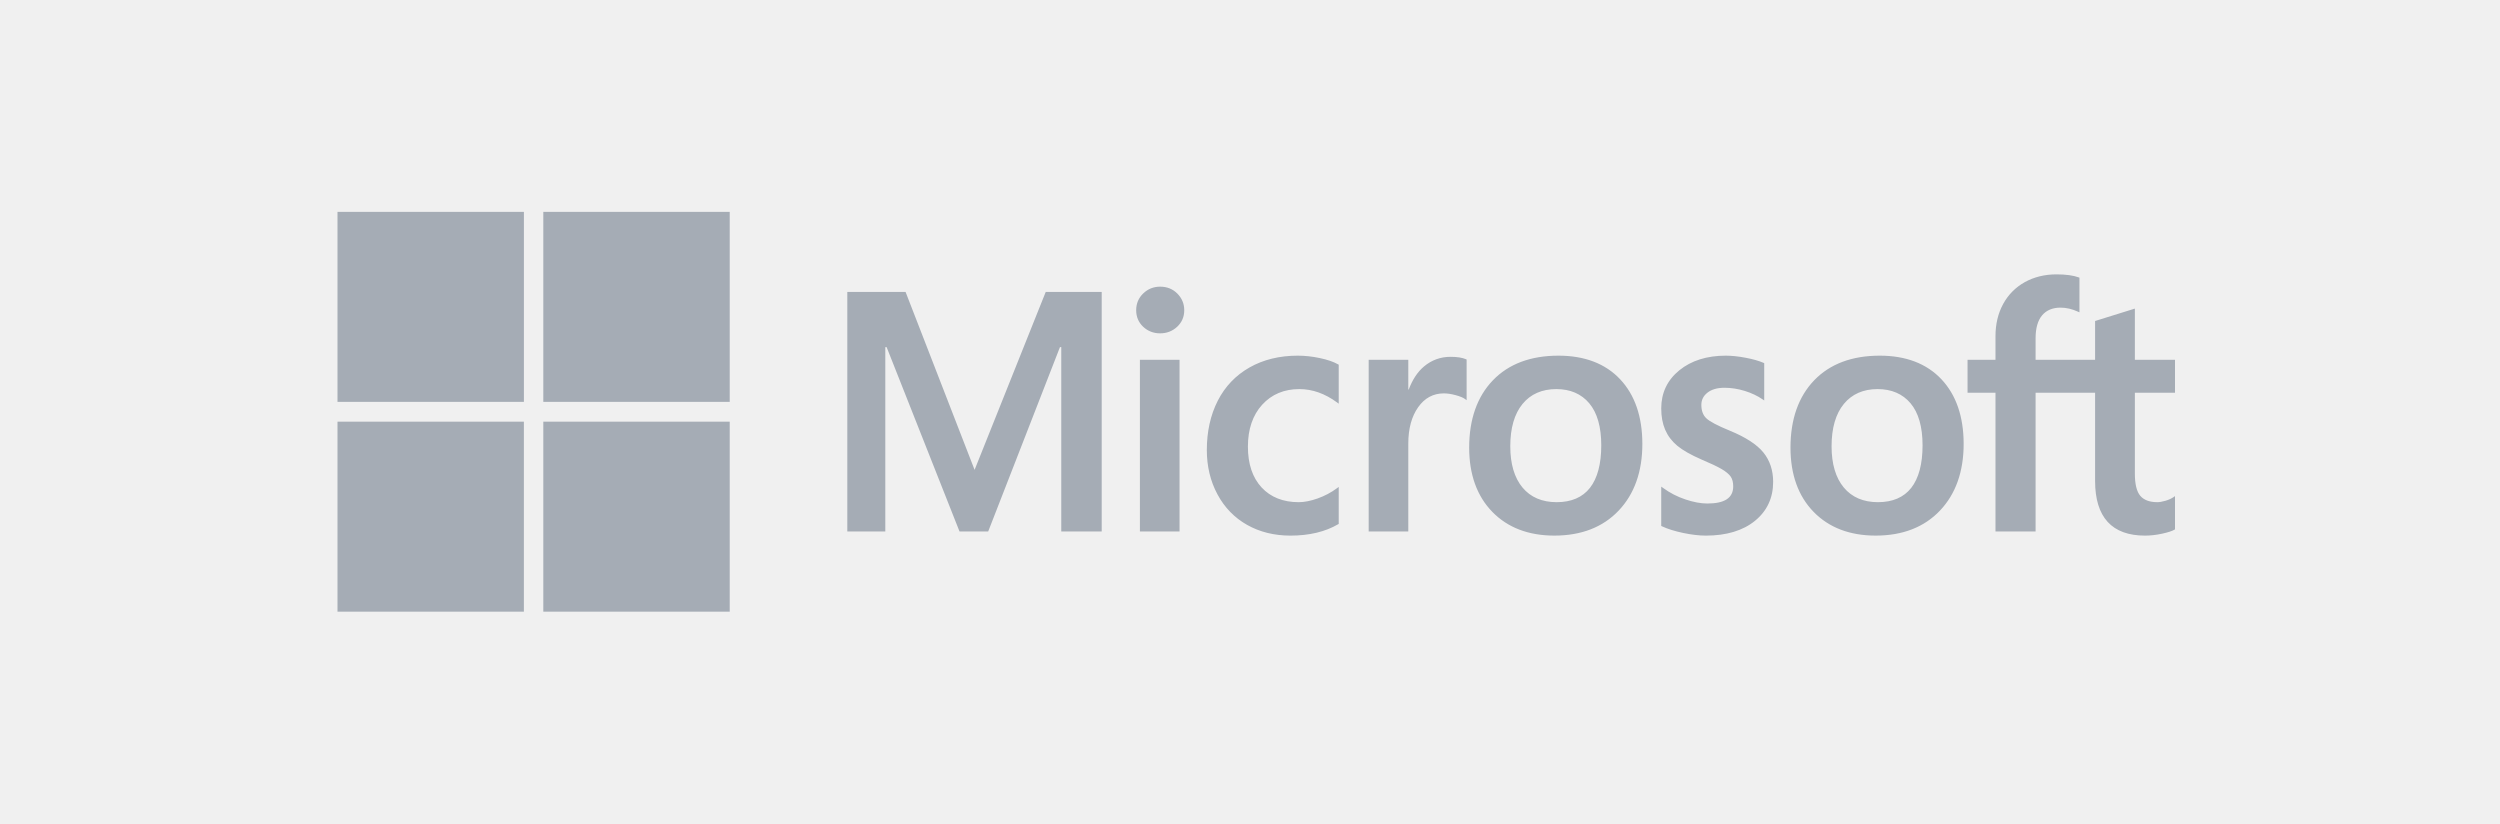
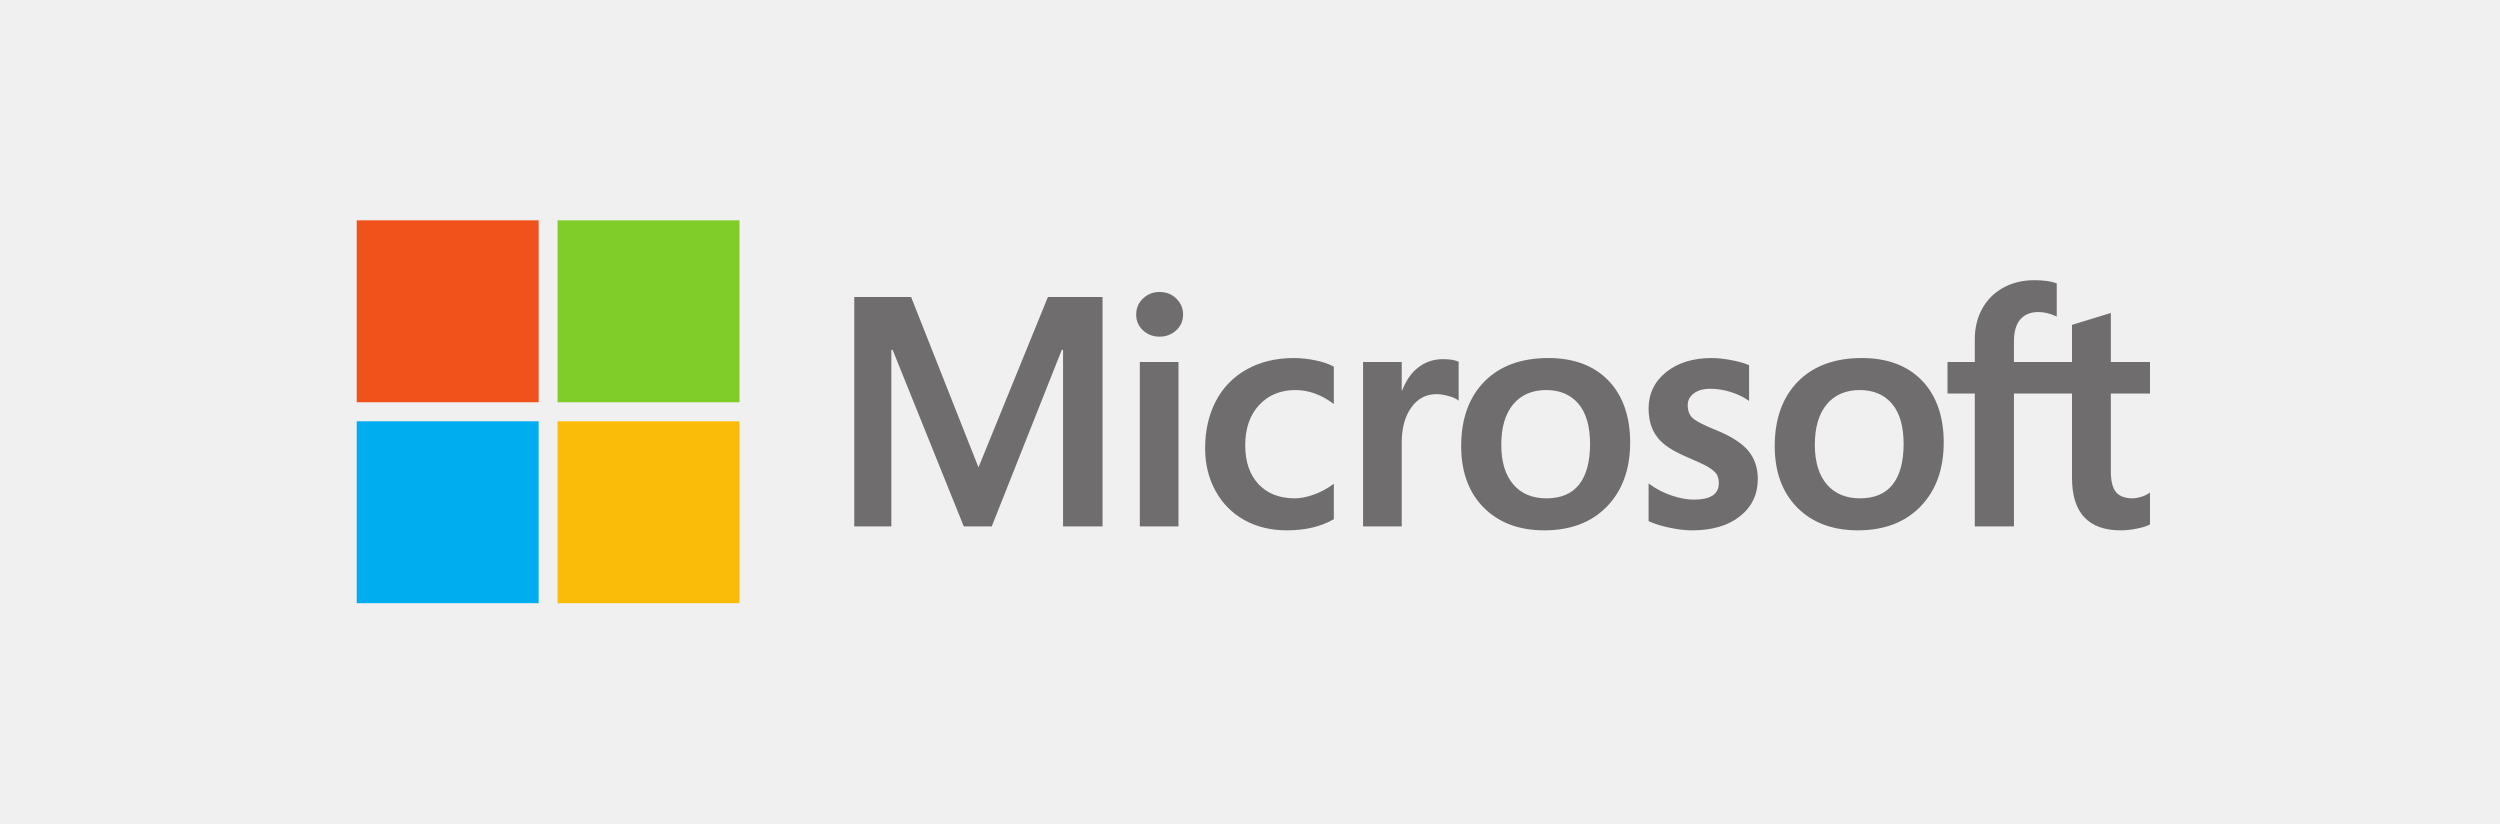
<svg xmlns="http://www.w3.org/2000/svg" width="170" height="56" viewBox="0 0 170 56" fill="none">
  <g clip-path="url(#clip0_1833_14647)">
-     <path d="M147.9 26.706V24.466H145.171V20.984L145.079 21.013L142.516 21.812L142.466 21.828V24.466H138.42V22.997C138.42 22.312 138.571 21.789 138.866 21.439C139.16 21.094 139.581 20.919 140.117 20.919C140.502 20.919 140.901 21.011 141.302 21.194L141.403 21.24V18.881L141.356 18.863C140.981 18.726 140.472 18.657 139.84 18.657C139.044 18.657 138.321 18.834 137.69 19.183C137.059 19.534 136.563 20.034 136.215 20.67C135.869 21.305 135.693 22.038 135.693 22.85V24.466H133.793V26.706H135.693V36.14H138.42V26.706H142.466V32.701C142.466 35.17 143.609 36.422 145.863 36.422C146.233 36.422 146.623 36.377 147.021 36.291C147.426 36.202 147.702 36.113 147.864 36.018L147.9 35.996V33.736L147.789 33.811C147.641 33.911 147.457 33.994 147.241 34.055C147.024 34.117 146.842 34.148 146.702 34.148C146.174 34.148 145.783 34.003 145.541 33.717C145.296 33.428 145.171 32.923 145.171 32.217V26.706H147.9ZM127.701 34.148C126.711 34.148 125.931 33.814 125.381 33.155C124.827 32.492 124.547 31.548 124.547 30.348C124.547 29.11 124.827 28.142 125.381 27.468C125.931 26.798 126.704 26.458 127.679 26.458C128.625 26.458 129.378 26.783 129.917 27.423C130.459 28.067 130.734 29.029 130.734 30.281C130.734 31.548 130.475 32.522 129.965 33.174C129.459 33.82 128.697 34.148 127.701 34.148V34.148ZM127.822 24.185C125.934 24.185 124.433 24.749 123.364 25.861C122.295 26.974 121.753 28.514 121.753 30.438C121.753 32.266 122.282 33.736 123.325 34.807C124.369 35.879 125.789 36.421 127.546 36.421C129.377 36.421 130.848 35.849 131.917 34.721C132.986 33.595 133.528 32.07 133.528 30.19C133.528 28.334 133.019 26.853 132.016 25.789C131.013 24.724 129.602 24.185 127.822 24.185V24.185ZM117.355 24.185C116.07 24.185 115.007 24.52 114.195 25.18C113.378 25.844 112.964 26.716 112.964 27.77C112.964 28.318 113.053 28.805 113.229 29.218C113.407 29.632 113.681 29.997 114.045 30.303C114.406 30.607 114.964 30.925 115.703 31.248C116.324 31.509 116.787 31.729 117.082 31.903C117.369 32.073 117.573 32.244 117.689 32.411C117.801 32.574 117.858 32.797 117.858 33.073C117.858 33.857 117.281 34.239 116.095 34.239C115.655 34.239 115.154 34.145 114.604 33.96C114.058 33.779 113.543 33.513 113.077 33.171L112.964 33.089V35.765L113.005 35.785C113.391 35.966 113.878 36.119 114.451 36.24C115.024 36.36 115.544 36.422 115.996 36.422C117.39 36.422 118.513 36.085 119.332 35.421C120.157 34.752 120.574 33.86 120.574 32.769C120.574 31.982 120.349 31.308 119.906 30.763C119.466 30.224 118.702 29.728 117.636 29.29C116.786 28.943 116.242 28.654 116.018 28.433C115.801 28.219 115.692 27.917 115.692 27.534C115.692 27.194 115.827 26.922 116.106 26.702C116.386 26.48 116.777 26.368 117.266 26.368C117.721 26.368 118.186 26.441 118.648 26.584C119.11 26.728 119.516 26.92 119.855 27.155L119.967 27.232V24.694L119.924 24.675C119.611 24.538 119.199 24.421 118.698 24.326C118.2 24.232 117.748 24.185 117.355 24.185V24.185ZM105.853 34.148C104.863 34.148 104.082 33.814 103.532 33.155C102.979 32.492 102.699 31.548 102.699 30.348C102.699 29.11 102.979 28.142 103.533 27.468C104.083 26.798 104.856 26.458 105.831 26.458C106.777 26.458 107.53 26.783 108.069 27.423C108.611 28.067 108.886 29.029 108.886 30.281C108.886 31.548 108.627 32.522 108.117 33.174C107.611 33.82 106.849 34.148 105.853 34.148V34.148ZM105.975 24.185C104.085 24.185 102.585 24.749 101.516 25.861C100.447 26.974 99.904 28.514 99.904 30.438C99.904 32.267 100.434 33.736 101.478 34.807C102.521 35.879 103.941 36.421 105.698 36.421C107.529 36.421 109 35.849 110.069 34.721C111.138 33.595 111.68 32.07 111.68 30.19C111.68 28.334 111.171 26.853 110.168 25.789C109.165 24.724 107.754 24.185 105.975 24.185V24.185ZM95.764 26.488V24.466H93.07V36.14H95.764V30.168C95.764 29.153 95.99 28.319 96.436 27.689C96.876 27.066 97.462 26.75 98.178 26.75C98.421 26.75 98.693 26.791 98.988 26.872C99.281 26.952 99.492 27.039 99.617 27.131L99.73 27.214V24.446L99.686 24.427C99.435 24.318 99.08 24.264 98.631 24.264C97.954 24.264 97.348 24.485 96.829 24.922C96.374 25.305 96.044 25.832 95.793 26.488H95.764ZM88.244 24.185C87.008 24.185 85.906 24.455 84.968 24.987C84.028 25.521 83.301 26.283 82.807 27.252C82.314 28.219 82.064 29.348 82.064 30.607C82.064 31.71 82.307 32.722 82.786 33.614C83.265 34.508 83.943 35.207 84.802 35.692C85.659 36.176 86.65 36.422 87.748 36.422C89.028 36.422 90.121 36.161 90.998 35.646L91.033 35.625V33.11L90.92 33.194C90.523 33.489 90.079 33.724 89.602 33.894C89.126 34.063 88.692 34.148 88.311 34.148C87.254 34.148 86.405 33.811 85.789 33.147C85.171 32.481 84.858 31.547 84.858 30.37C84.858 29.187 85.185 28.228 85.828 27.521C86.47 26.816 87.32 26.458 88.355 26.458C89.241 26.458 90.104 26.764 90.92 27.367L91.033 27.451V24.8L90.997 24.779C90.69 24.604 90.271 24.459 89.75 24.349C89.232 24.24 88.726 24.185 88.244 24.185V24.185ZM80.209 24.466H77.514V36.14H80.209V24.466V24.466ZM78.889 19.493C78.445 19.493 78.059 19.647 77.741 19.952C77.422 20.258 77.26 20.642 77.26 21.097C77.26 21.544 77.42 21.922 77.736 22.22C78.05 22.516 78.438 22.667 78.889 22.667C79.34 22.667 79.73 22.516 80.047 22.22C80.367 21.922 80.529 21.544 80.529 21.097C80.529 20.658 80.371 20.277 80.06 19.964C79.75 19.651 79.355 19.493 78.889 19.493ZM72.166 23.605V36.14H74.916V19.85H71.11L66.272 31.95L61.578 19.85H57.617V36.14H60.201V23.604H60.29L65.247 36.14H67.197L72.077 23.605H72.166V23.605Z" fill="#A5ACB5" />
-     <path d="M35.625 27.325H22.949V14.407H35.625V27.325Z" fill="#A5ACB5" />
-     <path d="M49.621 27.325H36.945V14.407H49.621V27.325Z" fill="#A5ACB5" />
-     <path d="M35.624 41.593H22.949V28.675H35.624V41.593Z" fill="#A5ACB5" />
-     <path d="M49.621 41.593H36.945V28.675H49.621V41.593Z" fill="#A5ACB5" />
+     <path d="M146.199 26.76V24.616H143.536V21.282L143.446 21.309L140.945 22.075L140.896 22.09V24.616H136.948V23.209C136.948 22.553 137.094 22.052 137.383 21.717C137.67 21.387 138.08 21.219 138.603 21.219C138.979 21.219 139.368 21.308 139.76 21.482L139.859 21.526V19.268L139.812 19.251C139.447 19.119 138.95 19.053 138.333 19.053C137.556 19.053 136.851 19.222 136.235 19.557C135.619 19.893 135.135 20.372 134.795 20.98C134.457 21.589 134.286 22.291 134.286 23.069V24.616H132.431V26.76H134.286V35.795H136.948V26.76H140.896V32.502C140.896 34.866 142.011 36.064 144.211 36.064C144.572 36.064 144.952 36.022 145.341 35.939C145.736 35.854 146.006 35.769 146.164 35.678L146.199 35.657V33.493L146.091 33.565C145.946 33.661 145.766 33.739 145.556 33.798C145.344 33.858 145.167 33.887 145.03 33.887C144.514 33.887 144.133 33.748 143.897 33.474C143.657 33.198 143.536 32.715 143.536 32.038V26.76H146.199ZM126.486 33.888C125.52 33.888 124.758 33.567 124.222 32.936C123.682 32.302 123.408 31.398 123.408 30.249C123.408 29.063 123.682 28.136 124.222 27.49C124.759 26.849 125.514 26.523 126.465 26.523C127.388 26.523 128.123 26.834 128.649 27.448C129.178 28.064 129.446 28.985 129.446 30.184C129.446 31.398 129.194 32.33 128.696 32.954C128.202 33.573 127.458 33.888 126.486 33.888V33.888ZM126.605 24.346C124.761 24.346 123.297 24.887 122.253 25.952C121.21 27.017 120.681 28.492 120.681 30.334C120.681 32.085 121.197 33.493 122.216 34.518C123.234 35.544 124.62 36.064 126.335 36.064C128.122 36.064 129.557 35.516 130.601 34.436C131.644 33.358 132.173 31.897 132.173 30.097C132.173 28.32 131.677 26.901 130.698 25.882C129.719 24.863 128.341 24.346 126.605 24.346V24.346ZM116.389 24.346C115.135 24.346 114.098 24.667 113.306 25.299C112.508 25.936 112.104 26.77 112.104 27.78C112.104 28.305 112.191 28.771 112.363 29.166C112.536 29.563 112.803 29.912 113.159 30.205C113.511 30.496 114.056 30.8 114.777 31.11C115.383 31.36 115.835 31.571 116.122 31.737C116.403 31.9 116.602 32.064 116.715 32.224C116.824 32.38 116.88 32.594 116.88 32.857C116.88 33.608 116.317 33.974 115.16 33.974C114.731 33.974 114.241 33.884 113.705 33.708C113.172 33.533 112.67 33.279 112.214 32.952L112.104 32.873V35.436L112.144 35.455C112.521 35.628 112.996 35.775 113.556 35.89C114.114 36.006 114.622 36.065 115.063 36.065C116.424 36.065 117.519 35.742 118.319 35.106C119.124 34.466 119.531 33.612 119.531 32.567C119.531 31.814 119.312 31.167 118.879 30.646C118.449 30.129 117.703 29.655 116.663 29.235C115.834 28.902 115.303 28.626 115.084 28.414C114.873 28.21 114.766 27.92 114.766 27.553C114.766 27.228 114.898 26.968 115.17 26.757C115.444 26.545 115.825 26.437 116.303 26.437C116.746 26.437 117.2 26.507 117.652 26.644C118.103 26.782 118.499 26.966 118.829 27.191L118.938 27.265V24.834L118.896 24.816C118.591 24.685 118.189 24.573 117.7 24.482C117.214 24.392 116.773 24.346 116.389 24.346V24.346ZM105.164 33.888C104.198 33.888 103.436 33.567 102.9 32.936C102.359 32.302 102.086 31.398 102.086 30.249C102.086 29.063 102.36 28.136 102.9 27.49C103.437 26.849 104.191 26.523 105.143 26.523C106.066 26.523 106.8 26.834 107.327 27.448C107.856 28.064 108.124 28.985 108.124 30.184C108.124 31.398 107.872 32.33 107.374 32.954C106.88 33.573 106.137 33.888 105.164 33.888V33.888ZM105.283 24.346C103.439 24.346 101.975 24.887 100.932 25.952C99.888 27.017 99.359 28.492 99.359 30.334C99.359 32.086 99.876 33.493 100.894 34.518C101.913 35.544 103.299 36.064 105.013 36.064C106.8 36.064 108.235 35.516 109.279 34.436C110.322 33.358 110.851 31.897 110.851 30.097C110.851 28.32 110.355 26.901 109.376 25.882C108.396 24.863 107.019 24.346 105.283 24.346V24.346ZM95.318 26.552V24.616H92.689V35.794H95.318V30.076C95.318 29.104 95.539 28.305 95.974 27.702C96.403 27.105 96.975 26.803 97.674 26.803C97.911 26.803 98.177 26.842 98.465 26.92C98.75 26.996 98.956 27.08 99.078 27.168L99.189 27.248V24.597L99.146 24.578C98.901 24.474 98.555 24.422 98.116 24.422C97.456 24.422 96.864 24.634 96.358 25.052C95.913 25.42 95.592 25.923 95.346 26.552H95.318ZM87.98 24.346C86.773 24.346 85.697 24.605 84.782 25.115C83.865 25.626 83.155 26.356 82.673 27.284C82.192 28.209 81.948 29.291 81.948 30.496C81.948 31.553 82.185 32.522 82.652 33.376C83.12 34.232 83.782 34.901 84.62 35.366C85.457 35.829 86.424 36.064 87.495 36.064C88.745 36.064 89.811 35.815 90.667 35.322L90.701 35.302V32.893L90.591 32.974C90.204 33.256 89.77 33.481 89.305 33.644C88.84 33.806 88.416 33.888 88.044 33.888C87.013 33.888 86.184 33.565 85.583 32.928C84.981 32.291 84.675 31.396 84.675 30.27C84.675 29.137 84.994 28.219 85.621 27.541C86.248 26.866 87.077 26.523 88.088 26.523C88.952 26.523 89.794 26.816 90.591 27.394L90.701 27.474V24.936L90.666 24.916C90.366 24.748 89.957 24.609 89.449 24.504C88.944 24.399 88.449 24.346 87.98 24.346V24.346ZM80.137 24.616H77.508V35.794H80.137V24.616V24.616ZM78.849 19.854C78.417 19.854 78.039 20.001 77.729 20.293C77.418 20.586 77.26 20.954 77.26 21.389C77.26 21.818 77.416 22.18 77.724 22.465C78.031 22.749 78.409 22.893 78.85 22.893C79.29 22.893 79.67 22.749 79.98 22.465C80.292 22.18 80.45 21.818 80.45 21.389C80.45 20.97 80.296 20.605 79.993 20.305C79.689 20.005 79.305 19.854 78.849 19.854ZM72.288 23.791V35.794H74.972V20.196H71.258L66.537 31.782L61.955 20.196H58.09V35.794H60.612V23.79H60.698L65.536 35.794H67.439L72.202 23.791H72.288V23.791Z" fill="#706D6E" />
+     <path d="M36.628 27.354H24.258V14.983H36.628V27.354Z" fill="#F1511B" />
+     <path d="M50.286 27.354H37.916V14.983H50.286V27.354Z" fill="#80CC28" />
+     <path d="M36.628 41.017H24.258V28.646H36.628V41.017Z" fill="#00ADEF" />
+     <path d="M50.286 41.017H37.916V28.646H50.286V41.017Z" fill="#FBBC09" />
  </g>
  <defs>
    <clipPath id="clip0_1833_14647">
-       <rect width="124.95" height="27.2" fill="white" transform="translate(22.9492 14.4)" />
+       <rect width="121.942" height="26.047" fill="white" transform="translate(24.2578 14.9766)" />
    </clipPath>
  </defs>
</svg>
